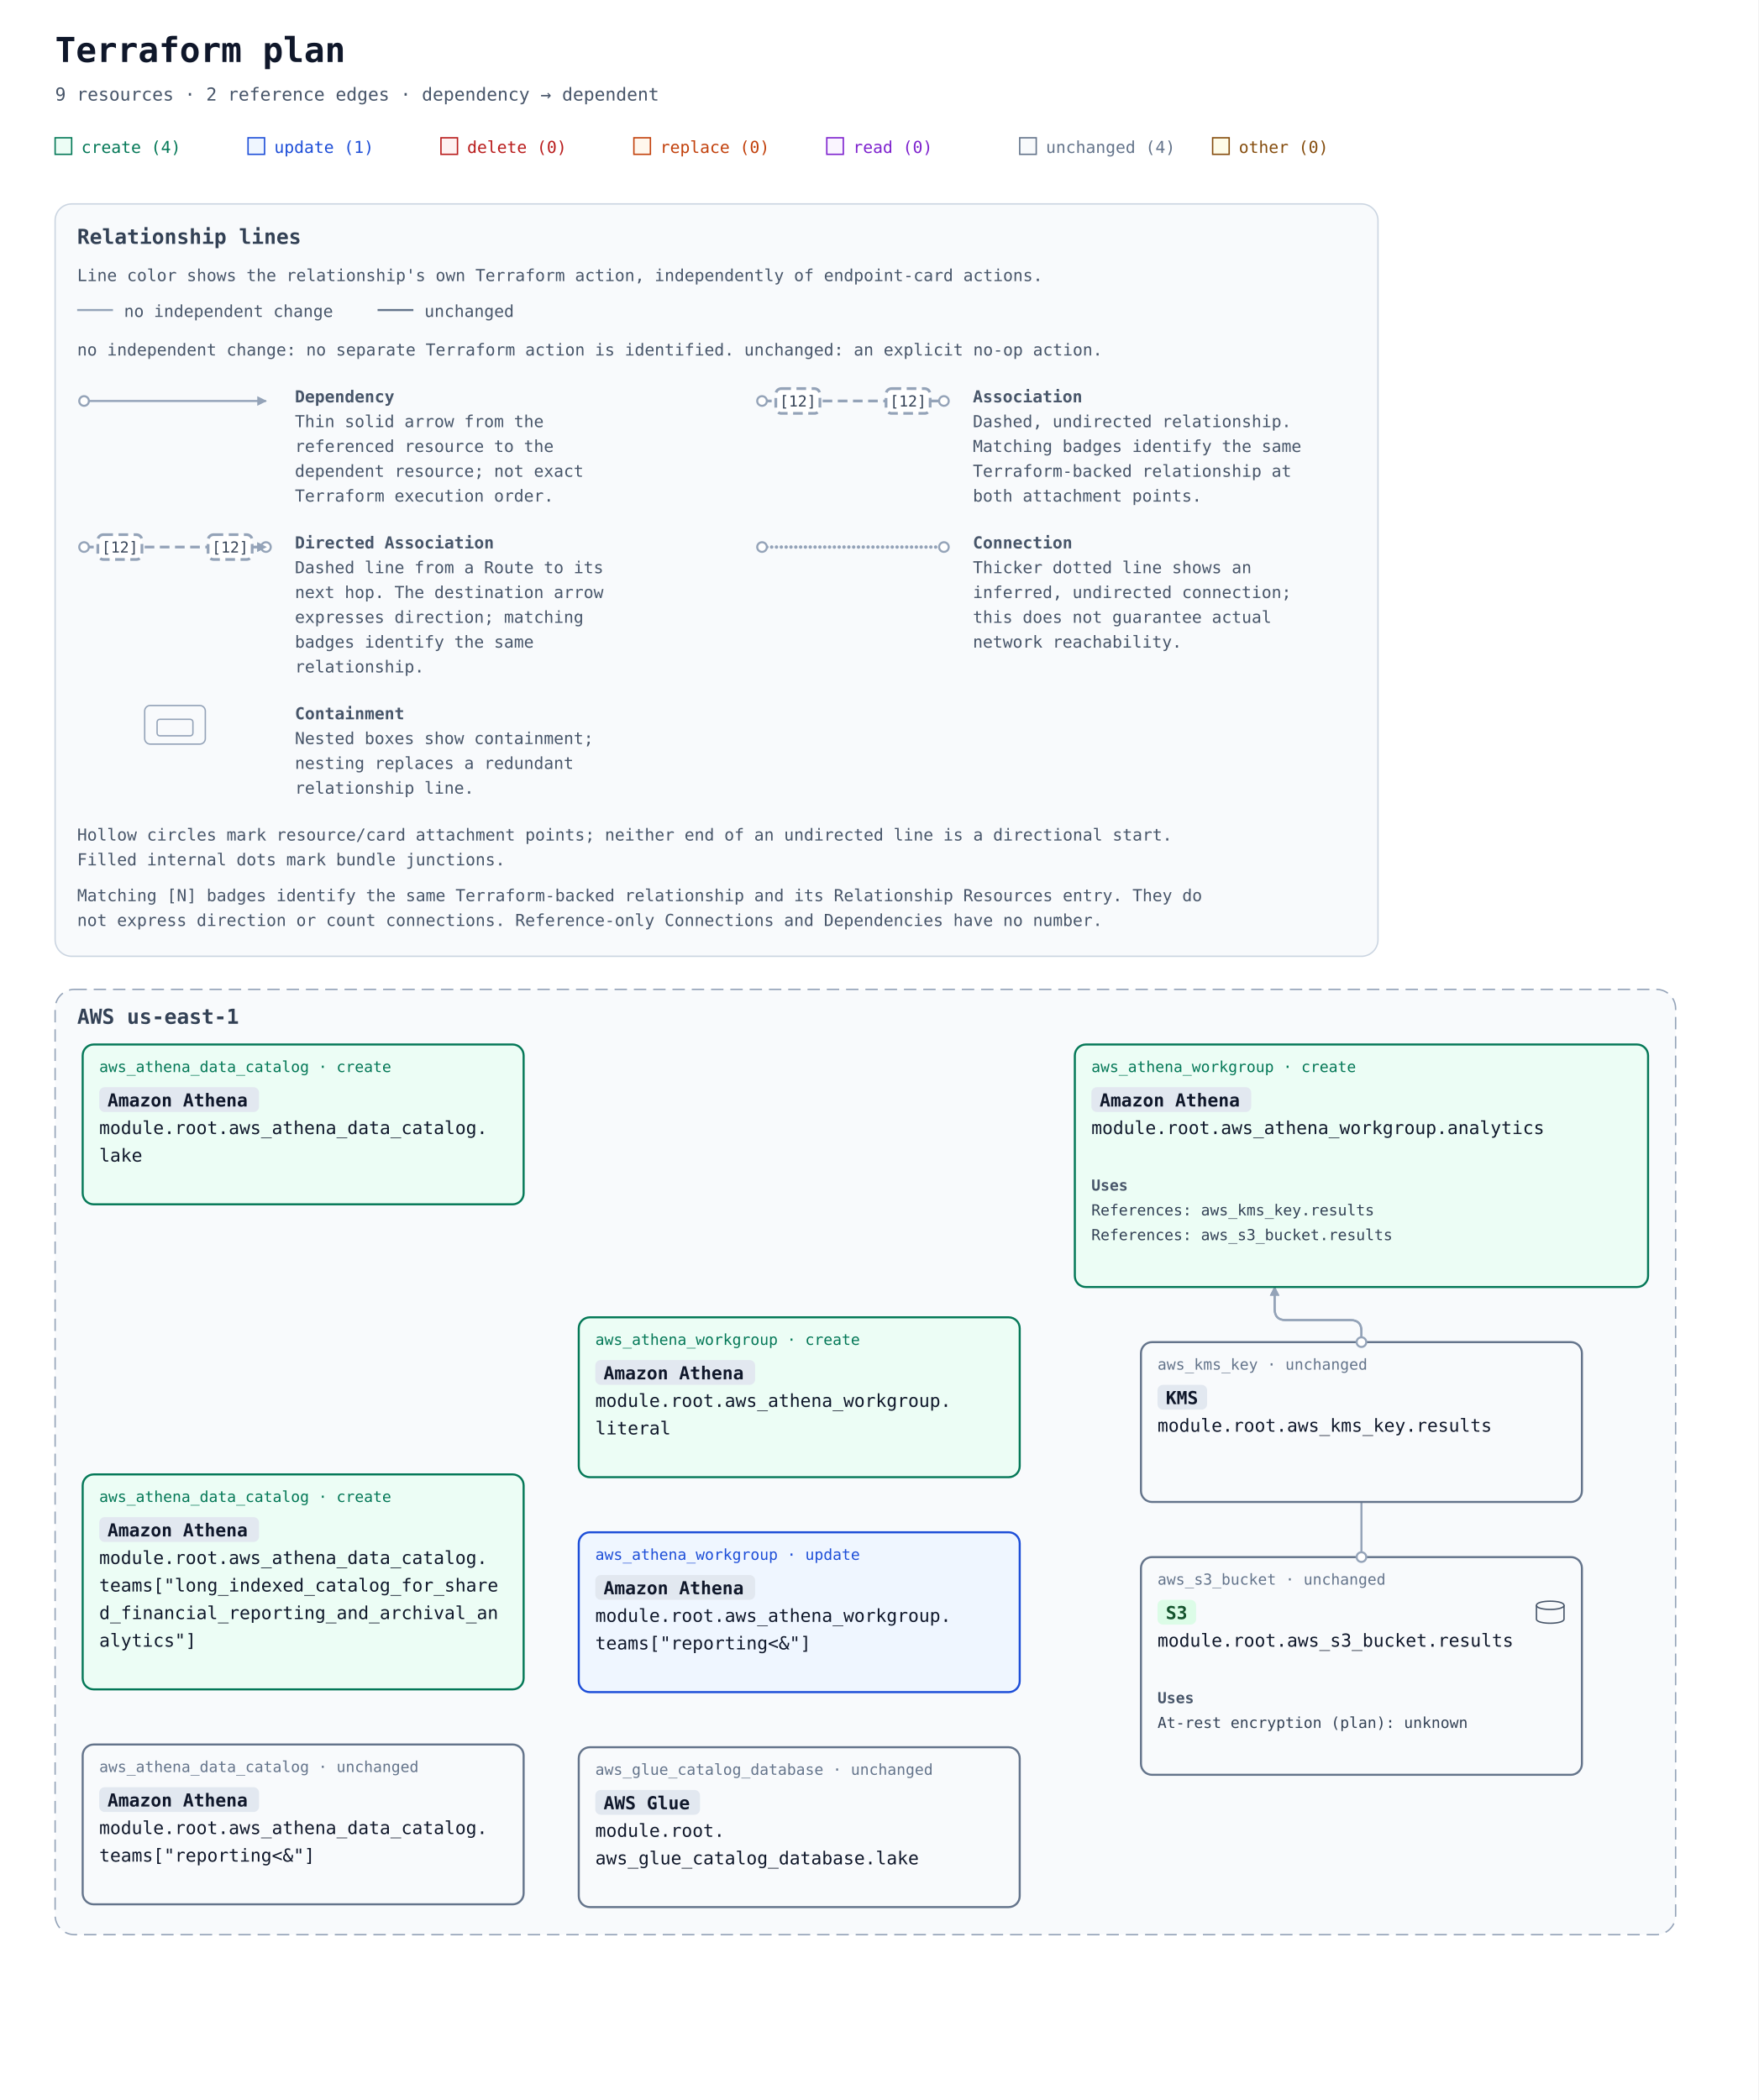
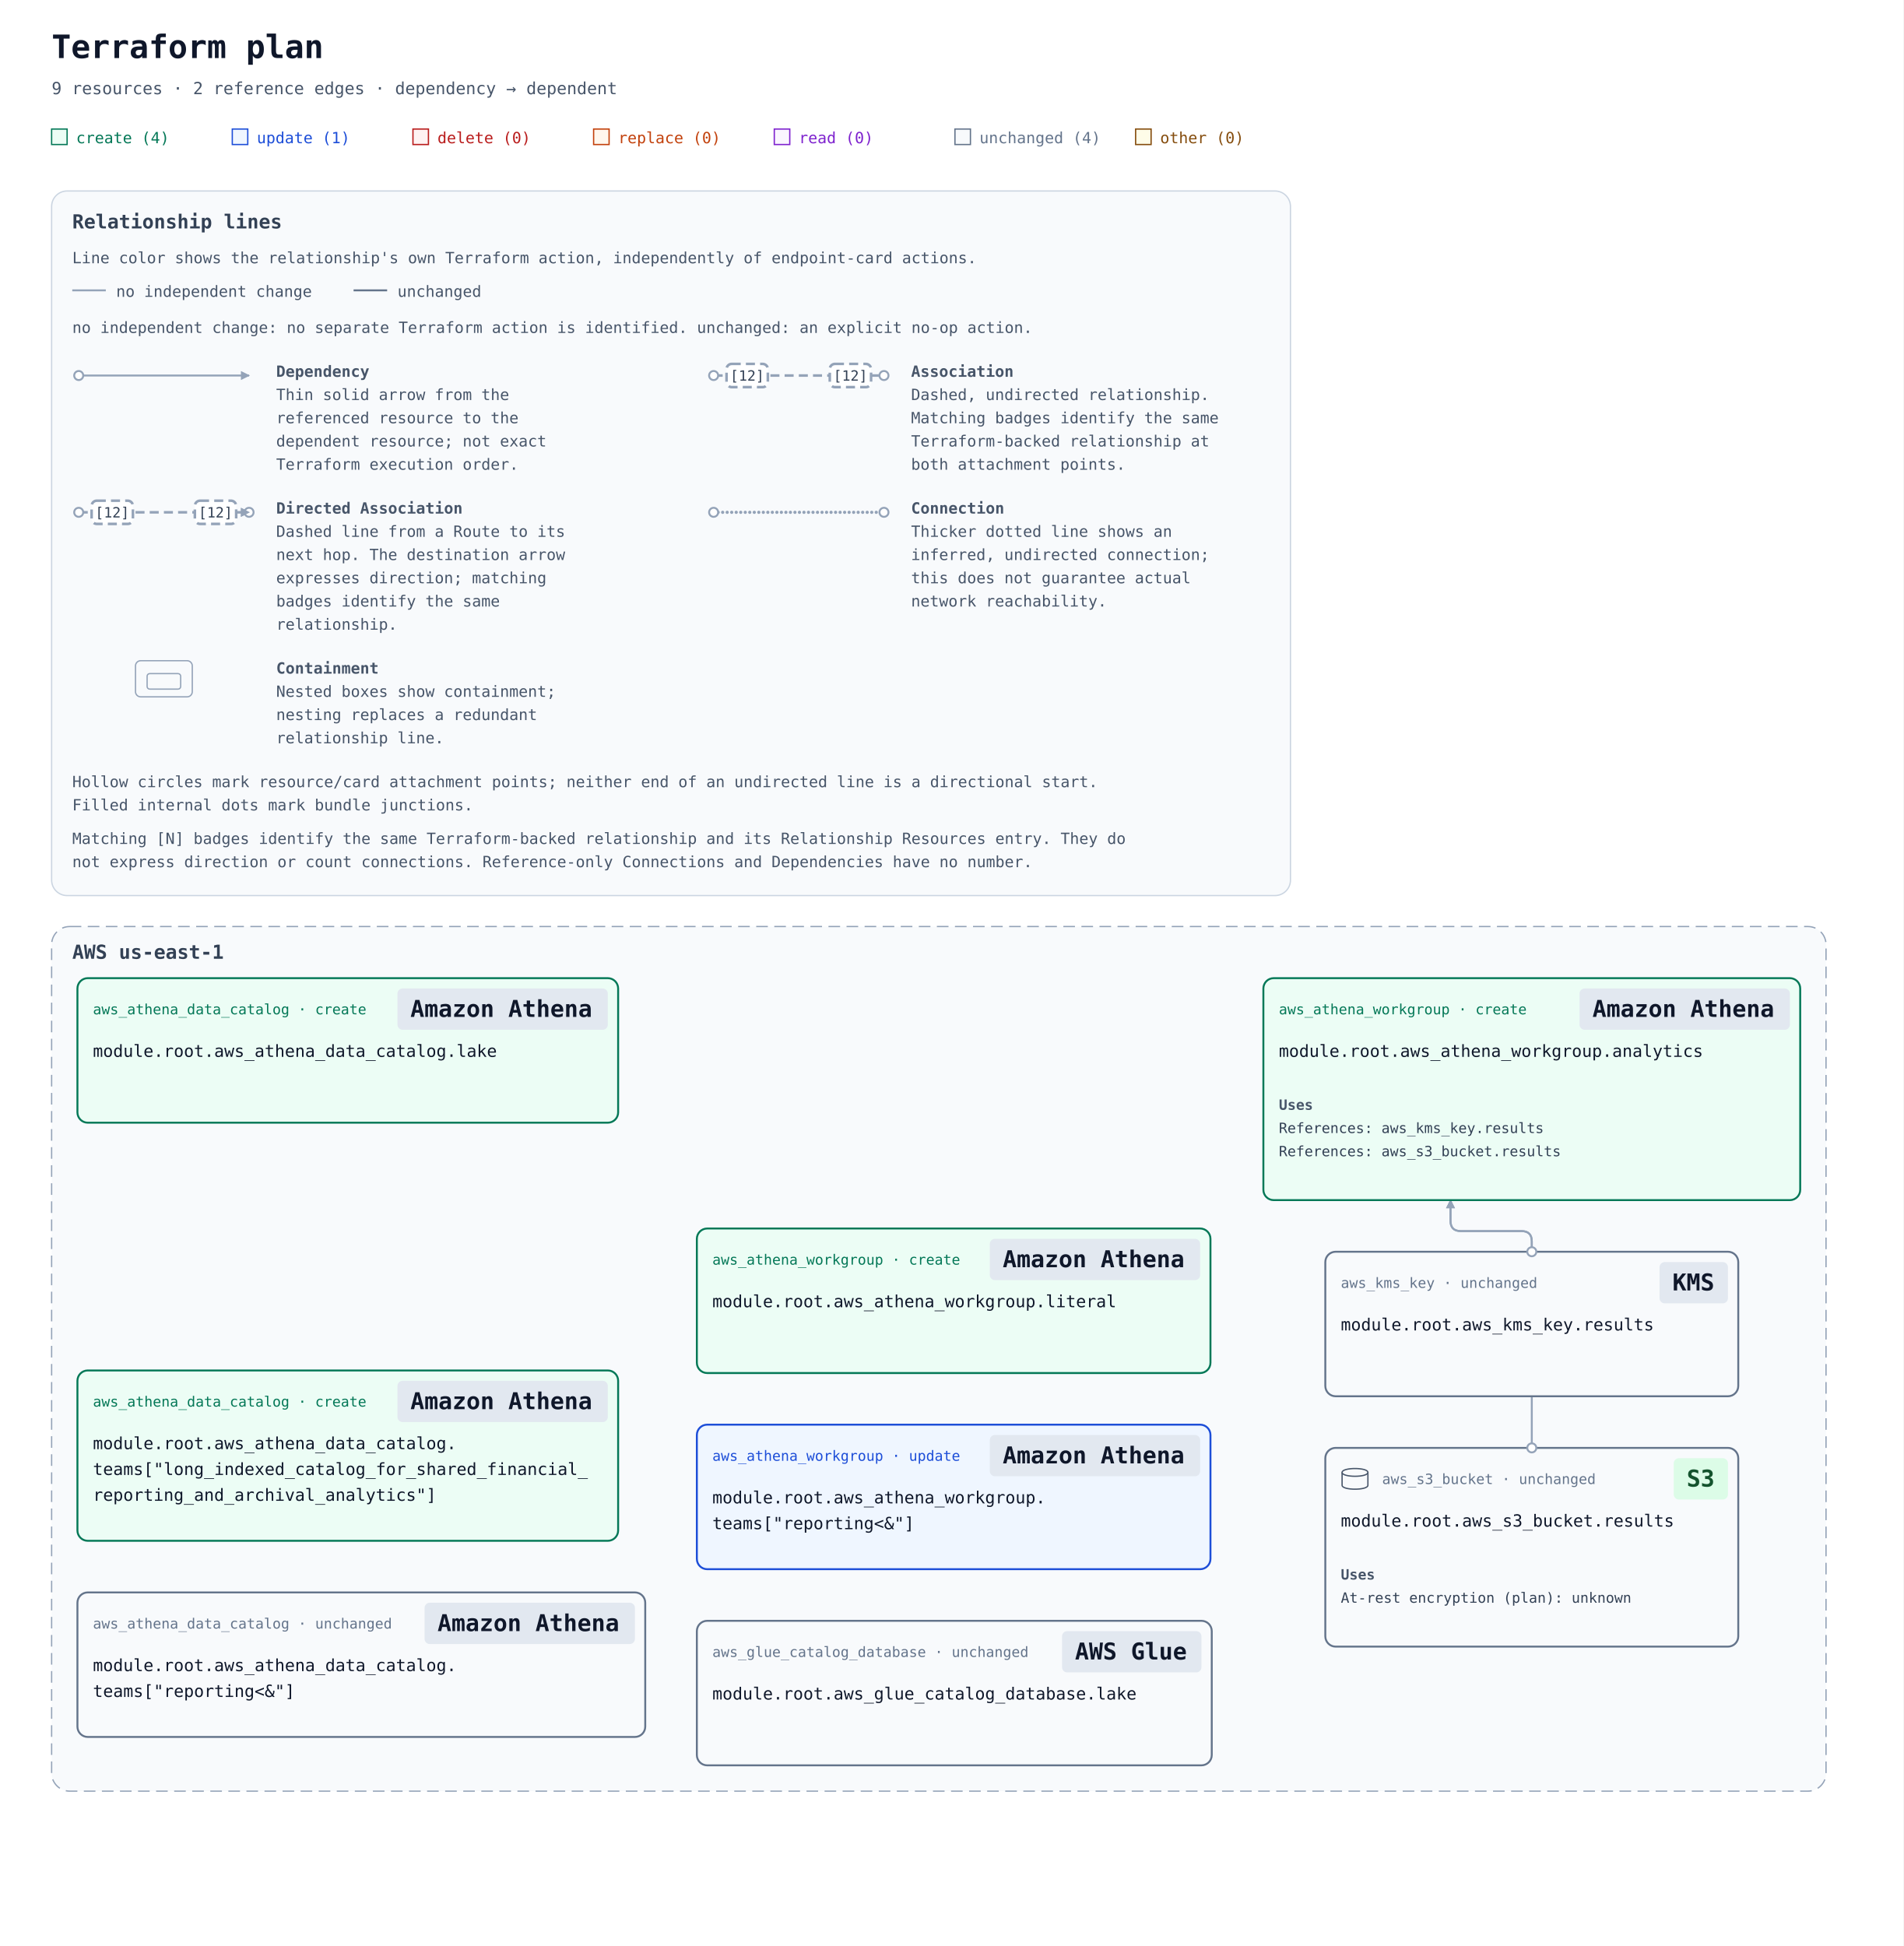
- <svg xmlns="http://www.w3.org/2000/svg" width="1276" height="1524" viewBox="0 0 1276 1524" role="img" aria-labelledby="title description">
+ <svg xmlns="http://www.w3.org/2000/svg" width="1475" height="1508" viewBox="0 0 1475 1508" role="img" aria-labelledby="title description">
  <defs>
    <marker id="arrow" viewBox="0 0 10 10" refX="9" refY="5" markerWidth="7" markerHeight="7" markerUnits="userSpaceOnUse" orient="auto-start-reverse">
      <path d="M 0 0 L 10 5 L 0 10 z" fill="#94a3b8" />
    </marker>
  </defs>
  <rect width="100%" height="100%" fill="#ffffff" />
  <g font-family="ui-monospace, SFMono-Regular, Consolas, monospace">
    <text x="40" y="45" font-size="25" font-weight="700" fill="#0f172a">Terraform plan</text>
    <text x="40" y="73" font-size="13" fill="#475569">9 resources · 2 reference edges · dependency → dependent</text>
    <rect x="40" y="100" width="12" height="12" fill="#ecfdf5" stroke="#047857" />
    <text x="59" y="111" font-size="12" fill="#047857">create (4)</text>
    <rect x="180" y="100" width="12" height="12" fill="#eff6ff" stroke="#1d4ed8" />
    <text x="199" y="111" font-size="12" fill="#1d4ed8">update (1)</text>
    <rect x="320" y="100" width="12" height="12" fill="#fef2f2" stroke="#b91c1c" />
    <text x="339" y="111" font-size="12" fill="#b91c1c">delete (0)</text>
    <rect x="460" y="100" width="12" height="12" fill="#fff7ed" stroke="#c2410c" />
    <text x="479" y="111" font-size="12" fill="#c2410c">replace (0)</text>
    <rect x="600" y="100" width="12" height="12" fill="#faf5ff" stroke="#7e22ce" />
    <text x="619" y="111" font-size="12" fill="#7e22ce">read (0)</text>
    <rect x="740" y="100" width="12" height="12" fill="#f8fafc" stroke="#64748b" />
    <text x="759" y="111" font-size="12" fill="#64748b">unchanged (4)</text>
    <rect x="880" y="100" width="12" height="12" fill="#fefce8" stroke="#854d0e" />
    <text x="899" y="111" font-size="12" fill="#854d0e">other (0)</text>
    <g id="relationship-legend" font-size="12" fill="#475569" transform="translate(40 148)">
      <rect width="960" height="546" rx="12" fill="#f8fafc" stroke="#cbd5e1" />
      <text x="16" y="29" font-size="15" font-weight="700" fill="#334155">Relationship lines</text>
      <text x="16" y="56">Line color shows the relationship's own Terraform action, independently of endpoint-card actions.</text>
      <path data-legend-action="none" d="M 16 77 H 42" fill="none" stroke="#94a3b8" stroke-width="1.5" />
      <text x="50" y="82">no independent change</text>
      <path data-legend-action="unchanged" d="M 234 77 H 260" fill="none" stroke="#64748b" stroke-width="1.5" />
      <text x="268" y="82">unchanged</text>
      <text x="16" y="110">no independent change: no separate Terraform action is identified. unchanged: an explicit no-op action.</text>
      <g data-legend-entry="dependency" transform="translate(0 132)">
        <g data-legend-sample="dependency">
          <path data-legend-kind="dependency" data-directionality="directed" d="M 21 11 H 153" fill="none" stroke="#94a3b8" stroke-width="1.5" marker-end="url(#arrow)" />
          <circle data-legend-endpoint="source" cx="21" cy="11" r="3.5" fill="#ffffff" stroke="#94a3b8" stroke-width="1.5" />
        </g>
        <text x="174" y="12" font-weight="700">Dependency</text>
        <text x="174" y="30">Thin solid arrow from the</text>
        <text x="174" y="48">referenced resource to the</text>
        <text x="174" y="66">dependent resource; not exact</text>
        <text x="174" y="84">Terraform execution order.</text>
      </g>
      <g data-legend-entry="association" transform="translate(492 132)">
        <g data-legend-sample="association">
          <path data-legend-kind="association" data-directionality="undirected" d="M 21 11 H 153" fill="none" stroke="#94a3b8" stroke-width="2" stroke-dasharray="7 4" />
          <circle data-legend-endpoint="source" cx="21" cy="11" r="3.5" fill="#ffffff" stroke="#94a3b8" stroke-width="1.5" />
          <circle data-legend-endpoint="target" cx="153" cy="11" r="3.5" fill="#ffffff" stroke="#94a3b8" stroke-width="1.5" />
          <g data-legend-badge="source">
            <rect x="31" y="2" width="32" height="18" rx="4" fill="#ffffff" stroke="#94a3b8" stroke-width="2" stroke-dasharray="7 4" />
            <text x="47" y="15" text-anchor="middle" font-size="11" fill="#334155">[12]</text>
          </g>
          <g data-legend-badge="target">
            <rect x="111" y="2" width="32" height="18" rx="4" fill="#ffffff" stroke="#94a3b8" stroke-width="2" stroke-dasharray="7 4" />
            <text x="127" y="15" text-anchor="middle" font-size="11" fill="#334155">[12]</text>
          </g>
        </g>
        <text x="174" y="12" font-weight="700">Association</text>
        <text x="174" y="30">Dashed, undirected relationship.</text>
        <text x="174" y="48">Matching badges identify the same</text>
        <text x="174" y="66">Terraform-backed relationship at</text>
        <text x="174" y="84">both attachment points.</text>
      </g>
      <g data-legend-entry="directed-association" transform="translate(0 238)">
        <g data-legend-sample="directed-association">
          <path data-legend-kind="directed-association" data-directionality="directed" d="M 21 11 H 153" fill="none" stroke="#94a3b8" stroke-width="2" stroke-dasharray="7 4" marker-end="url(#arrow)" />
          <circle data-legend-endpoint="source" cx="21" cy="11" r="3.5" fill="#ffffff" stroke="#94a3b8" stroke-width="1.5" />
          <circle data-legend-endpoint="target" cx="153" cy="11" r="3.5" fill="#ffffff" stroke="#94a3b8" stroke-width="1.5" />
          <path data-legend-arrow="true" d="M 146.7 7.5 L 153.7 11 L 146.7 14.5 Z" fill="#94a3b8" />
          <g data-legend-badge="source">
            <rect x="31" y="2" width="32" height="18" rx="4" fill="#ffffff" stroke="#94a3b8" stroke-width="2" stroke-dasharray="7 4" />
            <text x="47" y="15" text-anchor="middle" font-size="11" fill="#334155">[12]</text>
          </g>
          <g data-legend-badge="target">
            <rect x="111" y="2" width="32" height="18" rx="4" fill="#ffffff" stroke="#94a3b8" stroke-width="2" stroke-dasharray="7 4" />
            <text x="127" y="15" text-anchor="middle" font-size="11" fill="#334155">[12]</text>
          </g>
        </g>
        <text x="174" y="12" font-weight="700">Directed Association</text>
        <text x="174" y="30">Dashed line from a Route to its</text>
        <text x="174" y="48">next hop. The destination arrow</text>
        <text x="174" y="66">expresses direction; matching</text>
        <text x="174" y="84">badges identify the same</text>
        <text x="174" y="102">relationship.</text>
      </g>
      <g data-legend-entry="connection" transform="translate(492 238)">
        <g data-legend-sample="connection">
          <path data-legend-kind="connection" data-directionality="undirected" d="M 21 11 H 153" fill="none" stroke="#94a3b8" stroke-width="2.5" stroke-dasharray="0 3.5" stroke-linecap="round" />
          <circle data-legend-endpoint="source" cx="21" cy="11" r="3.5" fill="#ffffff" stroke="#94a3b8" stroke-width="1.5" />
          <circle data-legend-endpoint="target" cx="153" cy="11" r="3.5" fill="#ffffff" stroke="#94a3b8" stroke-width="1.5" />
        </g>
        <text x="174" y="12" font-weight="700">Connection</text>
        <text x="174" y="30">Thicker dotted line shows an</text>
        <text x="174" y="48">inferred, undirected connection;</text>
        <text x="174" y="66">this does not guarantee actual</text>
        <text x="174" y="84">network reachability.</text>
      </g>
      <g data-legend-entry="containment" transform="translate(0 362)">
        <g data-legend-sample="containment">
          <g data-legend-kind="containment" fill="none" stroke="#94a3b8">
            <rect x="65" y="2" width="44" height="28" rx="4" />
            <rect x="74" y="12" width="26" height="12" rx="2" />
          </g>
        </g>
        <text x="174" y="12" font-weight="700">Containment</text>
        <text x="174" y="30">Nested boxes show containment;</text>
        <text x="174" y="48">nesting replaces a redundant</text>
        <text x="174" y="66">relationship line.</text>
      </g>
      <text x="16" y="462">Hollow circles mark resource/card attachment points; neither end of an undirected line is a directional start.</text>
      <text x="16" y="480">Filled internal dots mark bundle junctions.</text>
      <text x="16" y="506">Matching [N] badges identify the same Terraform-backed relationship and its Relationship Resources entry. They do</text>
      <text x="16" y="524">not express direction or count connections. Reference-only Connections and Dependencies have no number.</text>
    </g>
    <g transform="translate(0 558)">
      <g data-architecture="true" transform="translate(0 0)">
        <g data-deployment-scope="true" data-scope-provider="AWS" data-region="us-east-1">
-           <rect x="40" y="160" width="1176" height="686" rx="14" fill="#f8fafc" stroke="#94a3b8" stroke-dasharray="9 5" />
+           <rect x="40" y="160" width="1375" height="670" rx="14" fill="#f8fafc" stroke="#94a3b8" stroke-dasharray="9 5" />
          <text x="56" y="185" font-size="15" font-weight="700" fill="#334155">AWS us-east-1</text>
        </g>
-         <path d="M 988 416 L 988 408 Q 988 400 980 400 L 933 400 Q 925 400 925 392 L 925 376 " data-edge-kind="dependency" data-directionality="directed" data-source="resource-6177735f6b6d735f6b65792e726573756c7473-current" data-target="resource-6177735f617468656e615f776f726b67726f75702e616e616c7974696373-current" fill="none" stroke="#94a3b8" stroke-width="1.5" stroke-linejoin="round" marker-end="url(#arrow)" />
-         <path d="M 988 572 L 988 408 Q 988 400 980 400 L 933 400 Q 925 400 925 392 L 925 376 " data-edge-kind="dependency" data-directionality="directed" data-source="resource-6177735f73335f6275636b65742e726573756c7473-current" data-target="resource-6177735f617468656e615f776f726b67726f75702e616e616c7974696373-current" fill="none" stroke="#94a3b8" stroke-width="1.5" stroke-linejoin="round" marker-end="url(#arrow)" />
+         <path d="M 1187 412 L 1187 404 Q 1187 396 1179 396 L 1132 396 Q 1124 396 1124 388 L 1124 372 " data-edge-kind="dependency" data-directionality="directed" data-source="resource-6177735f6b6d735f6b65792e726573756c7473-current" data-target="resource-6177735f617468656e615f776f726b67726f75702e616e616c7974696373-current" fill="none" stroke="#94a3b8" stroke-width="1.5" stroke-linejoin="round" marker-end="url(#arrow)" />
+         <path d="M 1187 564 L 1187 404 Q 1187 396 1179 396 L 1132 396 Q 1124 396 1124 388 L 1124 372 " data-edge-kind="dependency" data-directionality="directed" data-source="resource-6177735f73335f6275636b65742e726573756c7473-current" data-target="resource-6177735f617468656e615f776f726b67726f75702e616e616c7974696373-current" fill="none" stroke="#94a3b8" stroke-width="1.5" stroke-linejoin="round" marker-end="url(#arrow)" />
        <g id="resource-6177735f617468656e615f646174615f636174616c6f672e6c616b65-current" data-architecture-id="terraform:6177735f617468656e615f646174615f636174616c6f672e6c616b65-current" data-qualified-address="module.root.aws_athena_data_catalog.lake" data-terraform-address="aws_athena_data_catalog.lake">
-           <rect x="60" y="200" width="320" height="116" rx="8" fill="#ecfdf5" stroke="#047857" stroke-width="1.5" data-mode="managed" />
-           <text x="72" y="220" font-size="11" fill="#047857">aws_athena_data_catalog · create</text>
-           <rect data-service-badge="true" data-service-category="neutral" data-service-full-name="Amazon Athena" x="72" y="231" width="116" height="18" rx="4" fill="#e2e8f0" />
-           <text data-service-name="true" x="78" y="245" font-size="13" font-weight="700" fill="#0f172a" xml:space="preserve">Amazon Athena</text>
-           <text x="72" y="265" font-size="13" fill="#0f172a" xml:space="preserve">module.root.aws_athena_data_catalog.</text>
-           <text x="72" y="285" font-size="13" fill="#0f172a" xml:space="preserve">lake</text>
+           <rect x="60" y="200" width="419" height="112" rx="8" fill="#ecfdf5" stroke="#047857" stroke-width="1.5" data-mode="managed" />
+           <text x="72" y="228" font-size="11" fill="#047857">aws_athena_data_catalog · create</text>
+           <rect data-service-badge="true" data-service-category="neutral" data-service-full-name="Amazon Athena" data-display-name="Amazon Athena" x="308" y="208" width="163" height="32" rx="4" fill="#e2e8f0" />
+           <text data-service-name="true" x="318" y="230" font-size="18" font-weight="700" fill="#0f172a" xml:space="preserve">Amazon Athena</text>
+           <text x="72" y="261" font-size="13" fill="#0f172a" xml:space="preserve">module.root.aws_athena_data_catalog.lake</text>
        </g>
        <g id="resource-6177735f617468656e615f646174615f636174616c6f672e7465616d735b226c6f6e675f696e64657865645f636174616c6f675f666f725f7368617265645f66696e616e6369616c5f7265706f7274696e675f616e645f617263686976616c5f616e616c7974696373225d-current" data-architecture-id="terraform:6177735f617468656e615f646174615f636174616c6f672e7465616d735b226c6f6e675f696e64657865645f636174616c6f675f666f725f7368617265645f66696e616e6369616c5f7265706f7274696e675f616e645f617263686976616c5f616e616c7974696373225d-current" data-qualified-address="module.root.aws_athena_data_catalog.teams[&quot;long_indexed_catalog_for_shared_financial_reporting_and_archival_analytics&quot;]" data-terraform-address="aws_athena_data_catalog.teams[&quot;long_indexed_catalog_for_shared_financial_reporting_and_archival_analytics&quot;]">
-           <rect x="60" y="512" width="320" height="156" rx="8" fill="#ecfdf5" stroke="#047857" stroke-width="1.5" data-mode="managed" />
+           <rect x="60" y="504" width="419" height="132" rx="8" fill="#ecfdf5" stroke="#047857" stroke-width="1.5" data-mode="managed" />
          <text x="72" y="532" font-size="11" fill="#047857">aws_athena_data_catalog · create</text>
-           <rect data-service-badge="true" data-service-category="neutral" data-service-full-name="Amazon Athena" x="72" y="543" width="116" height="18" rx="4" fill="#e2e8f0" />
-           <text data-service-name="true" x="78" y="557" font-size="13" font-weight="700" fill="#0f172a" xml:space="preserve">Amazon Athena</text>
-           <text x="72" y="577" font-size="13" fill="#0f172a" xml:space="preserve">module.root.aws_athena_data_catalog.</text>
-           <text x="72" y="597" font-size="13" fill="#0f172a" xml:space="preserve">teams["long_indexed_catalog_for_share</text>
-           <text x="72" y="617" font-size="13" fill="#0f172a" xml:space="preserve">d_financial_reporting_and_archival_an</text>
-           <text x="72" y="637" font-size="13" fill="#0f172a" xml:space="preserve">alytics"]</text>
+           <rect data-service-badge="true" data-service-category="neutral" data-service-full-name="Amazon Athena" data-display-name="Amazon Athena" x="308" y="512" width="163" height="32" rx="4" fill="#e2e8f0" />
+           <text data-service-name="true" x="318" y="534" font-size="18" font-weight="700" fill="#0f172a" xml:space="preserve">Amazon Athena</text>
+           <text x="72" y="565" font-size="13" fill="#0f172a" xml:space="preserve">module.root.aws_athena_data_catalog.</text>
+           <text x="72" y="585" font-size="13" fill="#0f172a" xml:space="preserve">teams["long_indexed_catalog_for_shared_financial_</text>
+           <text x="72" y="605" font-size="13" fill="#0f172a" xml:space="preserve">reporting_and_archival_analytics"]</text>
        </g>
        <g id="resource-6177735f617468656e615f646174615f636174616c6f672e7465616d735b227265706f7274696e673c26225d-current" data-architecture-id="terraform:6177735f617468656e615f646174615f636174616c6f672e7465616d735b227265706f7274696e673c26225d-current" data-qualified-address="module.root.aws_athena_data_catalog.teams[&quot;reporting&lt;&amp;&quot;]" data-terraform-address="aws_athena_data_catalog.teams[&quot;reporting&lt;&amp;&quot;]">
-           <rect x="60" y="708" width="320" height="116" rx="8" fill="#f8fafc" stroke="#64748b" stroke-width="1.5" data-mode="managed" />
-           <text x="72" y="728" font-size="11" fill="#64748b">aws_athena_data_catalog · unchanged</text>
-           <rect data-service-badge="true" data-service-category="neutral" data-service-full-name="Amazon Athena" x="72" y="739" width="116" height="18" rx="4" fill="#e2e8f0" />
-           <text data-service-name="true" x="78" y="753" font-size="13" font-weight="700" fill="#0f172a" xml:space="preserve">Amazon Athena</text>
-           <text x="72" y="773" font-size="13" fill="#0f172a" xml:space="preserve">module.root.aws_athena_data_catalog.</text>
-           <text x="72" y="793" font-size="13" fill="#0f172a" xml:space="preserve">teams["reporting&lt;&amp;"]</text>
+           <rect x="60" y="676" width="440" height="112" rx="8" fill="#f8fafc" stroke="#64748b" stroke-width="1.5" data-mode="managed" />
+           <text x="72" y="704" font-size="11" fill="#64748b">aws_athena_data_catalog · unchanged</text>
+           <rect data-service-badge="true" data-service-category="neutral" data-service-full-name="Amazon Athena" data-display-name="Amazon Athena" x="329" y="684" width="163" height="32" rx="4" fill="#e2e8f0" />
+           <text data-service-name="true" x="339" y="706" font-size="18" font-weight="700" fill="#0f172a" xml:space="preserve">Amazon Athena</text>
+           <text x="72" y="737" font-size="13" fill="#0f172a" xml:space="preserve">module.root.aws_athena_data_catalog.</text>
+           <text x="72" y="757" font-size="13" fill="#0f172a" xml:space="preserve">teams["reporting&lt;&amp;"]</text>
        </g>
        <g id="resource-6177735f617468656e615f776f726b67726f75702e616e616c7974696373-current" data-architecture-id="terraform:6177735f617468656e615f776f726b67726f75702e616e616c7974696373-current" data-qualified-address="module.root.aws_athena_workgroup.analytics" data-terraform-address="aws_athena_workgroup.analytics">
-           <rect x="780" y="200" width="416" height="176" rx="8" fill="#ecfdf5" stroke="#047857" stroke-width="1.5" data-mode="managed" />
-           <text x="792" y="220" font-size="11" fill="#047857">aws_athena_workgroup · create</text>
-           <rect data-service-badge="true" data-service-category="neutral" data-service-full-name="Amazon Athena" x="792" y="231" width="116" height="18" rx="4" fill="#e2e8f0" />
-           <text data-service-name="true" x="798" y="245" font-size="13" font-weight="700" fill="#0f172a" xml:space="preserve">Amazon Athena</text>
-           <text x="792" y="265" font-size="13" fill="#0f172a" xml:space="preserve">module.root.aws_athena_workgroup.analytics</text>
+           <rect x="979" y="200" width="416" height="172" rx="8" fill="#ecfdf5" stroke="#047857" stroke-width="1.5" data-mode="managed" />
+           <text x="991" y="228" font-size="11" fill="#047857">aws_athena_workgroup · create</text>
+           <rect data-service-badge="true" data-service-category="neutral" data-service-full-name="Amazon Athena" data-display-name="Amazon Athena" x="1224" y="208" width="163" height="32" rx="4" fill="#e2e8f0" />
+           <text data-service-name="true" x="1234" y="230" font-size="18" font-weight="700" fill="#0f172a" xml:space="preserve">Amazon Athena</text>
+           <text x="991" y="261" font-size="13" fill="#0f172a" xml:space="preserve">module.root.aws_athena_workgroup.analytics</text>
          <g data-resource-references="true">
-             <text x="792" y="306" font-size="11" font-weight="700" fill="#475569">Uses</text>
+             <text x="991" y="302" font-size="11" font-weight="700" fill="#475569">Uses</text>
            <a href="#resource-6177735f6b6d735f6b65792e726573756c7473-current" data-reference-attribute="configuration.result_configuration.encryption_configuration.kms_key_arn">
-               <text x="792" y="324" font-size="11" fill="#334155" xml:space="preserve">References: aws_kms_key.results</text>
+               <text x="991" y="320" font-size="11" fill="#334155" xml:space="preserve">References: aws_kms_key.results</text>
            </a>
            <a href="#resource-6177735f73335f6275636b65742e726573756c7473-current" data-reference-attribute="configuration.result_configuration.output_location">
-               <text x="792" y="342" font-size="11" fill="#334155" xml:space="preserve">References: aws_s3_bucket.results</text>
+               <text x="991" y="338" font-size="11" fill="#334155" xml:space="preserve">References: aws_s3_bucket.results</text>
            </a>
          </g>
        </g>
        <g id="resource-6177735f617468656e615f776f726b67726f75702e6c69746572616c-current" data-architecture-id="terraform:6177735f617468656e615f776f726b67726f75702e6c69746572616c-current" data-qualified-address="module.root.aws_athena_workgroup.literal" data-terraform-address="aws_athena_workgroup.literal">
-           <rect x="420" y="398" width="320" height="116" rx="8" fill="#ecfdf5" stroke="#047857" stroke-width="1.5" data-mode="managed" />
-           <text x="432" y="418" font-size="11" fill="#047857">aws_athena_workgroup · create</text>
-           <rect data-service-badge="true" data-service-category="neutral" data-service-full-name="Amazon Athena" x="432" y="429" width="116" height="18" rx="4" fill="#e2e8f0" />
-           <text data-service-name="true" x="438" y="443" font-size="13" font-weight="700" fill="#0f172a" xml:space="preserve">Amazon Athena</text>
-           <text x="432" y="463" font-size="13" fill="#0f172a" xml:space="preserve">module.root.aws_athena_workgroup.</text>
-           <text x="432" y="483" font-size="13" fill="#0f172a" xml:space="preserve">literal</text>
+           <rect x="540" y="394" width="398" height="112" rx="8" fill="#ecfdf5" stroke="#047857" stroke-width="1.5" data-mode="managed" />
+           <text x="552" y="422" font-size="11" fill="#047857">aws_athena_workgroup · create</text>
+           <rect data-service-badge="true" data-service-category="neutral" data-service-full-name="Amazon Athena" data-display-name="Amazon Athena" x="767" y="402" width="163" height="32" rx="4" fill="#e2e8f0" />
+           <text data-service-name="true" x="777" y="424" font-size="18" font-weight="700" fill="#0f172a" xml:space="preserve">Amazon Athena</text>
+           <text x="552" y="455" font-size="13" fill="#0f172a" xml:space="preserve">module.root.aws_athena_workgroup.literal</text>
        </g>
        <g id="resource-6177735f617468656e615f776f726b67726f75702e7465616d735b227265706f7274696e673c26225d-current" data-architecture-id="terraform:6177735f617468656e615f776f726b67726f75702e7465616d735b227265706f7274696e673c26225d-current" data-qualified-address="module.root.aws_athena_workgroup.teams[&quot;reporting&lt;&amp;&quot;]" data-terraform-address="aws_athena_workgroup.teams[&quot;reporting&lt;&amp;&quot;]">
-           <rect x="420" y="554" width="320" height="116" rx="8" fill="#eff6ff" stroke="#1d4ed8" stroke-width="1.5" data-mode="managed" />
-           <text x="432" y="574" font-size="11" fill="#1d4ed8">aws_athena_workgroup · update</text>
-           <rect data-service-badge="true" data-service-category="neutral" data-service-full-name="Amazon Athena" x="432" y="585" width="116" height="18" rx="4" fill="#e2e8f0" />
-           <text data-service-name="true" x="438" y="599" font-size="13" font-weight="700" fill="#0f172a" xml:space="preserve">Amazon Athena</text>
-           <text x="432" y="619" font-size="13" fill="#0f172a" xml:space="preserve">module.root.aws_athena_workgroup.</text>
-           <text x="432" y="639" font-size="13" fill="#0f172a" xml:space="preserve">teams["reporting&lt;&amp;"]</text>
+           <rect x="540" y="546" width="398" height="112" rx="8" fill="#eff6ff" stroke="#1d4ed8" stroke-width="1.5" data-mode="managed" />
+           <text x="552" y="574" font-size="11" fill="#1d4ed8">aws_athena_workgroup · update</text>
+           <rect data-service-badge="true" data-service-category="neutral" data-service-full-name="Amazon Athena" data-display-name="Amazon Athena" x="767" y="554" width="163" height="32" rx="4" fill="#e2e8f0" />
+           <text data-service-name="true" x="777" y="576" font-size="18" font-weight="700" fill="#0f172a" xml:space="preserve">Amazon Athena</text>
+           <text x="552" y="607" font-size="13" fill="#0f172a" xml:space="preserve">module.root.aws_athena_workgroup.</text>
+           <text x="552" y="627" font-size="13" fill="#0f172a" xml:space="preserve">teams["reporting&lt;&amp;"]</text>
        </g>
        <g id="resource-6177735f676c75655f636174616c6f675f64617461626173652e6c616b65-current" data-architecture-id="terraform:6177735f676c75655f636174616c6f675f64617461626173652e6c616b65-current" data-qualified-address="module.root.aws_glue_catalog_database.lake" data-terraform-address="aws_glue_catalog_database.lake">
-           <rect x="420" y="710" width="320" height="116" rx="8" fill="#f8fafc" stroke="#64748b" stroke-width="1.5" data-mode="managed" />
-           <text x="432" y="730" font-size="11" fill="#64748b">aws_glue_catalog_database · unchanged</text>
-           <rect data-service-badge="true" data-service-category="neutral" data-service-full-name="AWS Glue" x="432" y="741" width="76" height="18" rx="4" fill="#e2e8f0" />
-           <text data-service-name="true" x="438" y="755" font-size="13" font-weight="700" fill="#0f172a" xml:space="preserve">AWS Glue</text>
-           <text x="432" y="775" font-size="13" fill="#0f172a" xml:space="preserve">module.root.</text>
-           <text x="432" y="795" font-size="13" fill="#0f172a" xml:space="preserve">aws_glue_catalog_database.lake</text>
+           <rect x="540" y="698" width="399" height="112" rx="8" fill="#f8fafc" stroke="#64748b" stroke-width="1.5" data-mode="managed" />
+           <text x="552" y="726" font-size="11" fill="#64748b">aws_glue_catalog_database · unchanged</text>
+           <rect data-service-badge="true" data-service-category="neutral" data-service-full-name="AWS Glue" data-display-name="AWS Glue" x="823" y="706" width="108" height="32" rx="4" fill="#e2e8f0" />
+           <text data-service-name="true" x="833" y="728" font-size="18" font-weight="700" fill="#0f172a" xml:space="preserve">AWS Glue</text>
+           <text x="552" y="759" font-size="13" fill="#0f172a" xml:space="preserve">module.root.aws_glue_catalog_database.lake</text>
        </g>
        <g id="resource-6177735f6b6d735f6b65792e726573756c7473-current" data-architecture-id="terraform:6177735f6b6d735f6b65792e726573756c7473-current" data-qualified-address="module.root.aws_kms_key.results" data-terraform-address="aws_kms_key.results">
-           <rect x="828" y="416" width="320" height="116" rx="8" fill="#f8fafc" stroke="#64748b" stroke-width="1.5" data-mode="managed" />
-           <text x="840" y="436" font-size="11" fill="#64748b">aws_kms_key · unchanged</text>
-           <rect data-service-badge="true" data-service-category="neutral" data-service-full-name="AWS Key Management Service" x="840" y="447" width="36" height="18" rx="4" fill="#e2e8f0" />
-           <text data-service-name="true" x="846" y="461" font-size="13" font-weight="700" fill="#0f172a" xml:space="preserve">KMS</text>
-           <text x="840" y="481" font-size="13" fill="#0f172a" xml:space="preserve">module.root.aws_kms_key.results</text>
+           <rect x="1027" y="412" width="320" height="112" rx="8" fill="#f8fafc" stroke="#64748b" stroke-width="1.5" data-mode="managed" />
+           <text x="1039" y="440" font-size="11" fill="#64748b">aws_kms_key · unchanged</text>
+           <rect data-service-badge="true" data-service-category="neutral" data-service-full-name="AWS Key Management Service" data-display-name="KMS" x="1286" y="420" width="53" height="32" rx="4" fill="#e2e8f0" />
+           <text data-service-name="true" x="1296" y="442" font-size="18" font-weight="700" fill="#0f172a" xml:space="preserve">KMS</text>
+           <text x="1039" y="473" font-size="13" fill="#0f172a" xml:space="preserve">module.root.aws_kms_key.results</text>
        </g>
        <g id="resource-6177735f73335f6275636b65742e726573756c7473-current" data-architecture-id="terraform:6177735f73335f6275636b65742e726573756c7473-current" data-qualified-address="module.root.aws_s3_bucket.results" data-terraform-address="aws_s3_bucket.results">
-           <rect x="828" y="572" width="320" height="158" rx="8" fill="#f8fafc" stroke="#64748b" stroke-width="1.5" data-mode="managed" />
-           <text x="840" y="592" font-size="11" fill="#64748b">aws_s3_bucket · unchanged</text>
-           <rect data-service-badge="true" data-service-category="storage" data-service-full-name="Amazon S3" x="840" y="603" width="28" height="18" rx="4" fill="#dcfce7" />
-           <text data-service-name="true" x="846" y="617" font-size="13" font-weight="700" fill="#14532d" xml:space="preserve">S3</text>
-           <g data-role-shape="data-store" transform="translate(1114 603)" role="img" aria-label="Visual role: data-store" pointer-events="none" fill="#f8fafc" stroke="#475569" stroke-width="1">
+           <rect x="1027" y="564" width="320" height="154" rx="8" fill="#f8fafc" stroke="#64748b" stroke-width="1.5" data-mode="managed" />
+           <text x="1071" y="592" font-size="11" fill="#64748b">aws_s3_bucket · unchanged</text>
+           <rect data-service-badge="true" data-service-category="storage" data-service-full-name="Amazon S3" data-display-name="S3" x="1297" y="572" width="42" height="32" rx="4" fill="#dcfce7" />
+           <text data-service-name="true" x="1307" y="594" font-size="18" font-weight="700" fill="#14532d" xml:space="preserve">S3</text>
+           <g data-role-shape="data-store" transform="translate(1039 579)" role="img" aria-label="Visual role: data-store" pointer-events="none" fill="#f8fafc" stroke="#475569" stroke-width="1">
            <path d="M1 4 C1 0 21 0 21 4 V14 C21 18 1 18 1 14 Z" />
            <path d="M1 4 C1 8 21 8 21 4" fill="none" />
          </g>
-           <text x="840" y="637" font-size="13" fill="#0f172a" xml:space="preserve">module.root.aws_s3_bucket.results</text>
+           <text x="1039" y="625" font-size="13" fill="#0f172a" xml:space="preserve">module.root.aws_s3_bucket.results</text>
          <g data-resource-references="true">
-             <text x="840" y="678" font-size="11" font-weight="700" fill="#475569">Uses</text>
+             <text x="1039" y="666" font-size="11" font-weight="700" fill="#475569">Uses</text>
            <g>
-               <text x="840" y="696" font-size="11" fill="#334155" xml:space="preserve">At-rest encryption (plan): unknown</text>
+               <text x="1039" y="684" font-size="11" fill="#334155" xml:space="preserve">At-rest encryption (plan): unknown</text>
            </g>
          </g>
        </g>
        <g data-endpoints="true" data-source="resource-6177735f6b6d735f6b65792e726573756c7473-current" data-target="resource-6177735f617468656e615f776f726b67726f75702e616e616c7974696373-current" aria-hidden="true">
-           <circle data-endpoint="source" cx="988" cy="416" r="3.5" fill="#ffffff" stroke="#94a3b8" stroke-width="1.5" />
+           <circle data-endpoint="source" cx="1187" cy="412" r="3.5" fill="#ffffff" stroke="#94a3b8" stroke-width="1.5" />
        </g>
        <g data-endpoints="true" data-source="resource-6177735f73335f6275636b65742e726573756c7473-current" data-target="resource-6177735f617468656e615f776f726b67726f75702e616e616c7974696373-current" aria-hidden="true">
-           <circle data-endpoint="source" cx="988" cy="572" r="3.5" fill="#ffffff" stroke="#94a3b8" stroke-width="1.5" />
+           <circle data-endpoint="source" cx="1187" cy="564" r="3.5" fill="#ffffff" stroke="#94a3b8" stroke-width="1.5" />
        </g>
      </g>
    </g>
  </g>
</svg>
